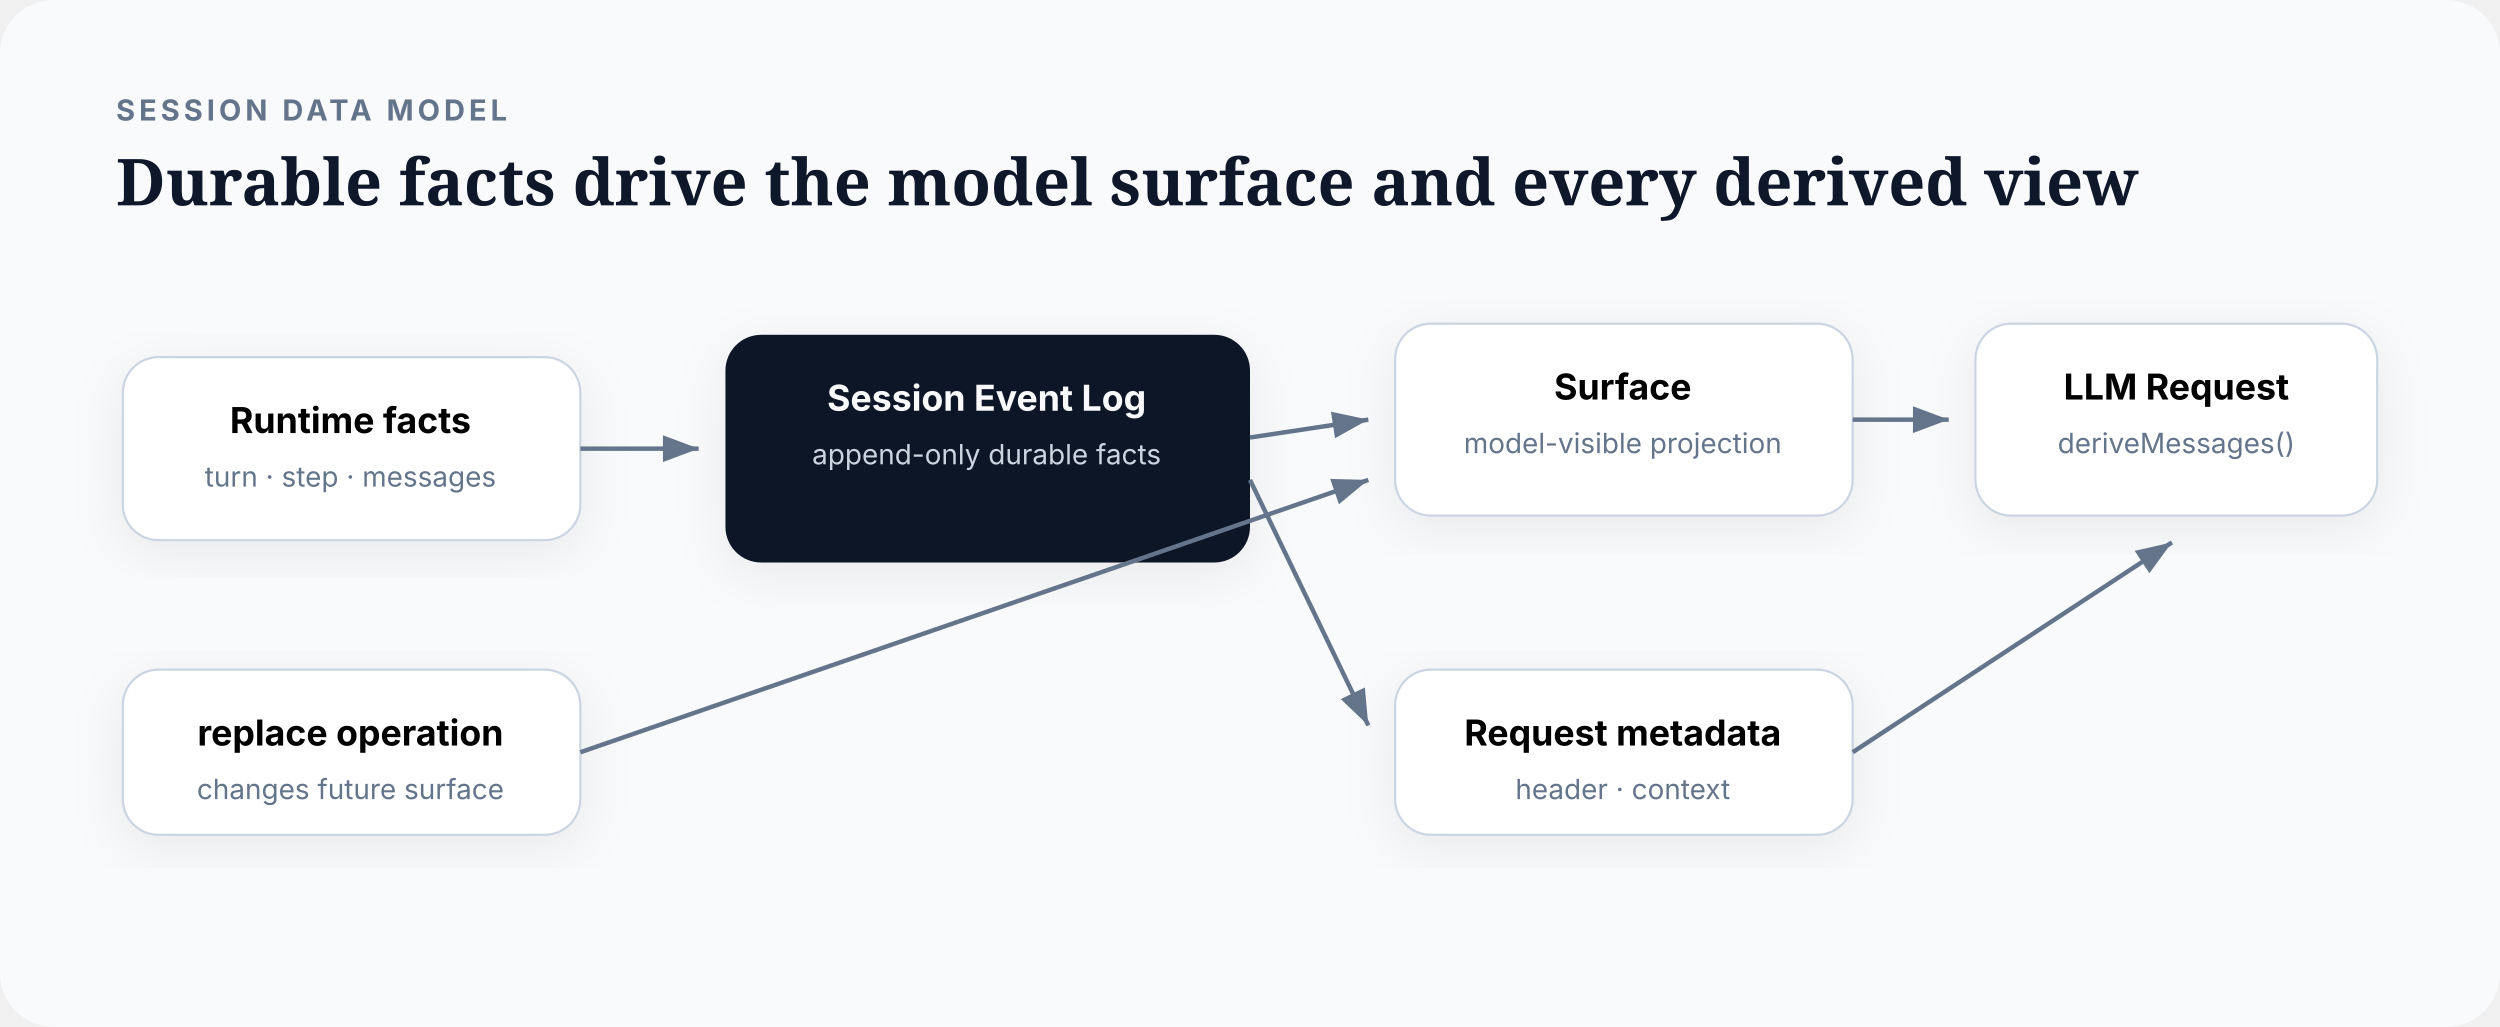
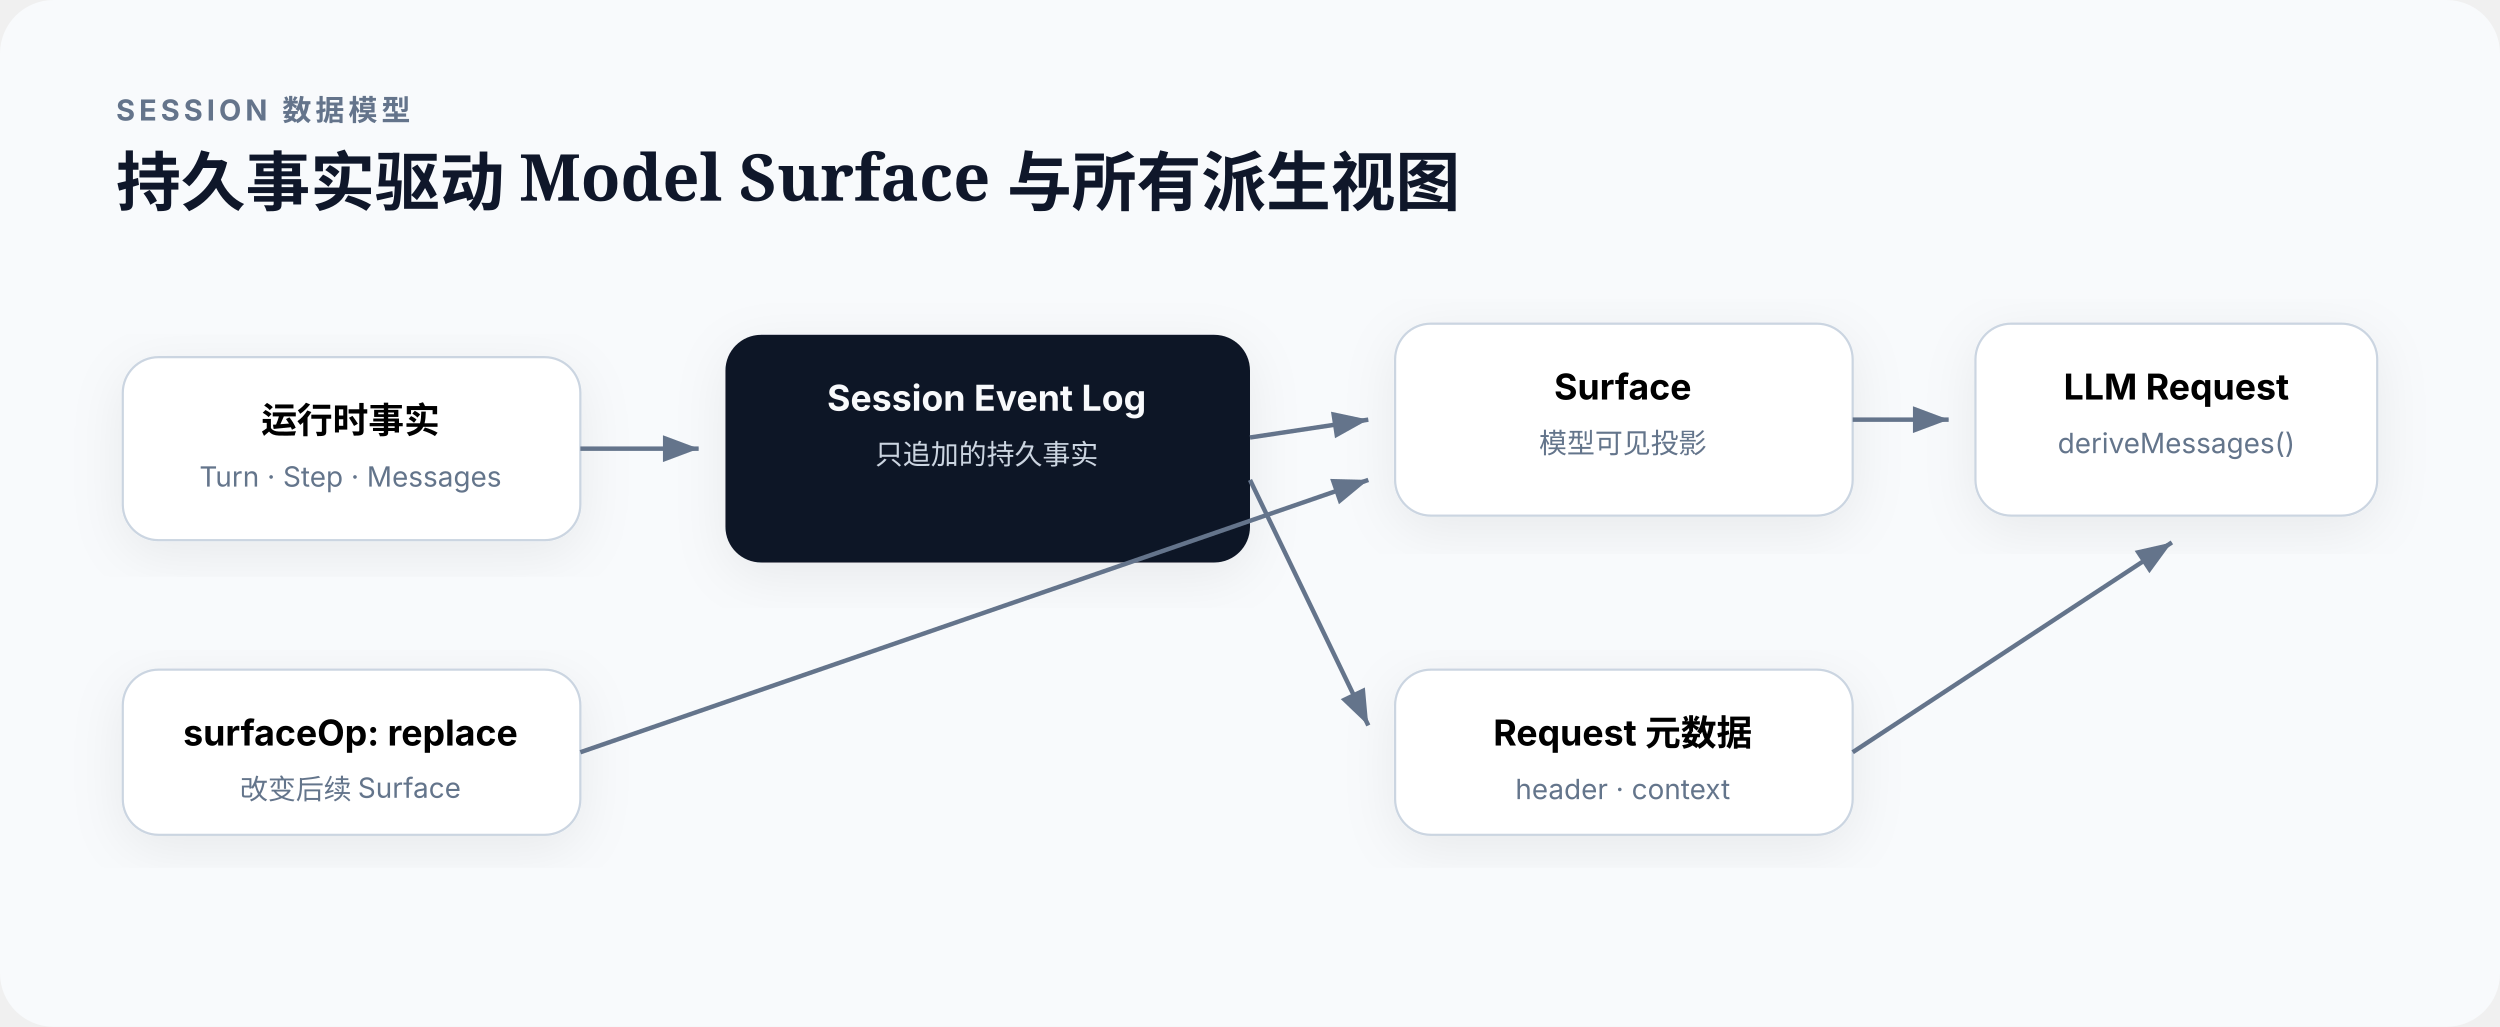
<svg xmlns="http://www.w3.org/2000/svg" width="1120" height="460" viewBox="0 0 1120 460" role="img" aria-labelledby="title desc">
  <defs>
    <filter id="shadow" x="-20%" y="-20%" width="140%" height="140%">
      <feDropShadow dx="0" dy="6" stdDeviation="12" flood-color="#0f172a" flood-opacity=".07" />
    </filter>
    <marker id="arrow" markerWidth="10" markerHeight="10" refX="8" refY="3" orient="auto">
      <path d="M0,0 L0,6 L8,3 z" fill="#64748b" />
    </marker>
    <style>.t{font-family:Inter,Arial,sans-serif}.h{font-family:Georgia,serif}</style>
  </defs>
  <rect width="1120" height="460" rx="24" fill="#f8fafc" />
-   <text x="52" y="54" class="t" font-size="13" font-weight="700" letter-spacing="1.8" fill="#64748b">SESSION DATA MODEL</text>
-   <text x="52" y="92" class="h" font-size="29" font-weight="700" fill="#0f172a">Durable facts drive the model surface and every derived view</text>
+   <text x="52" y="54" class="t" font-size="13" font-weight="700" letter-spacing="1.8" fill="#64748b">SESSION 数据模型</text>
+   <text x="52" y="92" class="h" font-size="29" font-weight="700" fill="#0f172a">持久事实驱动 Model Surface 与所有派生视图</text>
  <g filter="url(#shadow)">
    <rect x="55" y="160" width="205" height="82" rx="16" fill="#fff" stroke="#cbd5e1" />
-     <text x="157" y="194" text-anchor="middle" class="t" font-size="16" font-weight="700">Runtime facts</text>
-     <text x="157" y="218" text-anchor="middle" class="t" font-size="12.5" fill="#64748b">turn · step · messages</text>
+     <text x="157" y="194" text-anchor="middle" class="t" font-size="16" font-weight="700">运行时事实</text>
+     <text x="157" y="218" text-anchor="middle" class="t" font-size="12.5" fill="#64748b">Turn · Step · Messages</text>
  </g>
  <g filter="url(#shadow)">
    <rect x="325" y="150" width="235" height="102" rx="16" fill="#111827" />
    <text x="442" y="184" text-anchor="middle" class="t" font-size="16" font-weight="700" fill="#f8fafc">Session Event Log</text>
-     <text x="442" y="208" text-anchor="middle" class="t" font-size="12.5" fill="#cbd5e1">append-only durable facts</text>
+     <text x="442" y="208" text-anchor="middle" class="t" font-size="12.5" fill="#cbd5e1">只追加的持久事实</text>
  </g>
  <g filter="url(#shadow)">
    <rect x="625" y="145" width="205" height="86" rx="16" fill="#fff" stroke="#cbd5e1" />
    <text x="727" y="179" text-anchor="middle" class="t" font-size="16" font-weight="700">Surface</text>
-     <text x="727" y="203" text-anchor="middle" class="t" font-size="12.5" fill="#64748b">model-visible projection</text>
+     <text x="727" y="203" text-anchor="middle" class="t" font-size="12.5" fill="#64748b">模型可见投影</text>
  </g>
  <g filter="url(#shadow)">
    <rect x="885" y="145" width="180" height="86" rx="16" fill="#fff" stroke="#cbd5e1" />
    <text x="975" y="179" text-anchor="middle" class="t" font-size="16" font-weight="700">LLM Request</text>
    <text x="975" y="203" text-anchor="middle" class="t" font-size="12.5" fill="#64748b">deriveMessages()</text>
  </g>
  <g stroke="#64748b" stroke-width="2" marker-end="url(#arrow)">
    <line x1="260" y1="201" x2="313" y2="201" />
    <line x1="560" y1="196" x2="613" y2="188" />
    <line x1="830" y1="188" x2="873" y2="188" />
  </g>
  <g filter="url(#shadow)">
    <rect x="625" y="300" width="205" height="74" rx="16" fill="#fff" stroke="#cbd5e1" />
-     <text x="727" y="334" text-anchor="middle" class="t" font-size="16" font-weight="700">Request metadata</text>
+     <text x="727" y="334" text-anchor="middle" class="t" font-size="16" font-weight="700">Request 元数据</text>
    <text x="727" y="358" text-anchor="middle" class="t" font-size="12.5" fill="#64748b">header · context</text>
  </g>
  <line x1="560" y1="215" x2="613" y2="325" stroke="#64748b" stroke-width="2" marker-end="url(#arrow)" />
  <line x1="830" y1="337" x2="973" y2="243" stroke="#64748b" stroke-width="2" marker-end="url(#arrow)" />
  <g filter="url(#shadow)">
    <rect x="55" y="300" width="205" height="74" rx="16" fill="#fff" stroke="#cbd5e1" />
-     <text x="157" y="334" text-anchor="middle" class="t" font-size="16" font-weight="700">replace operation</text>
-     <text x="157" y="358" text-anchor="middle" class="t" font-size="12.5" fill="#64748b">changes future surface</text>
+     <text x="157" y="334" text-anchor="middle" class="t" font-size="16" font-weight="700">surfaceOp: replace</text>
+     <text x="157" y="358" text-anchor="middle" class="t" font-size="12.5" fill="#64748b">改变后续 Surface</text>
  </g>
  <line x1="260" y1="337" x2="613" y2="215" stroke="#64748b" stroke-width="2" marker-end="url(#arrow)" />
</svg>
